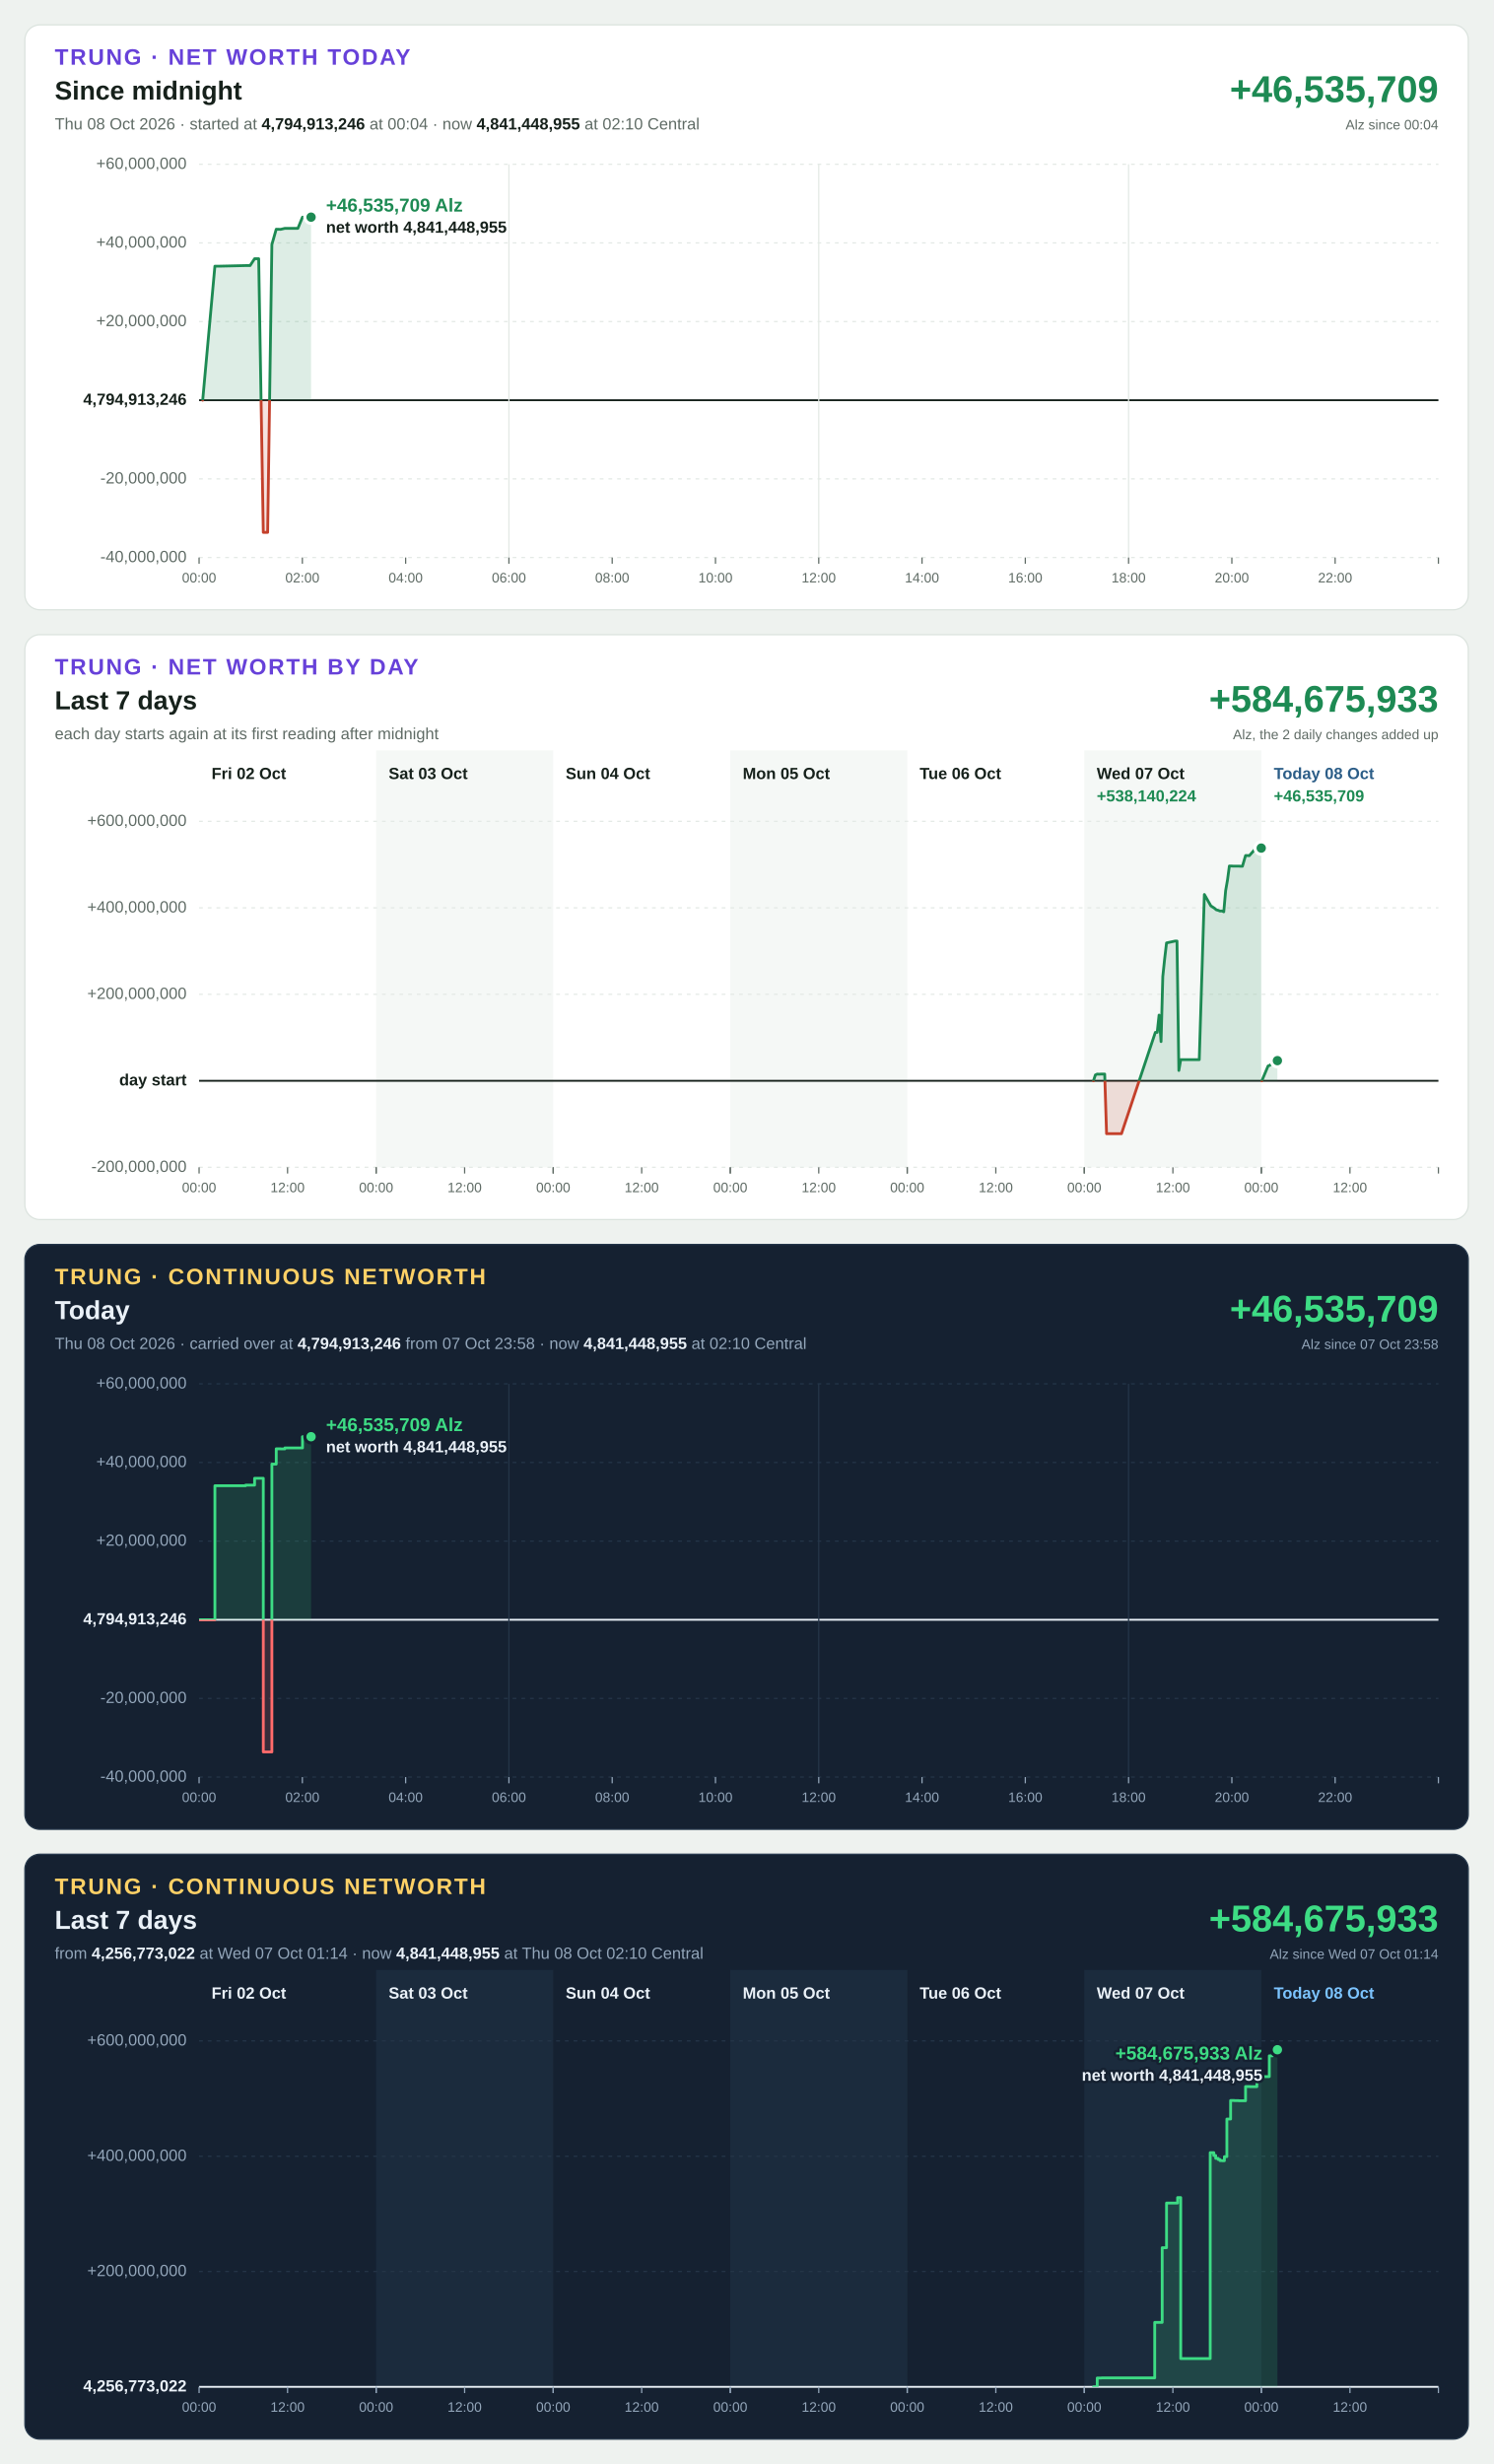
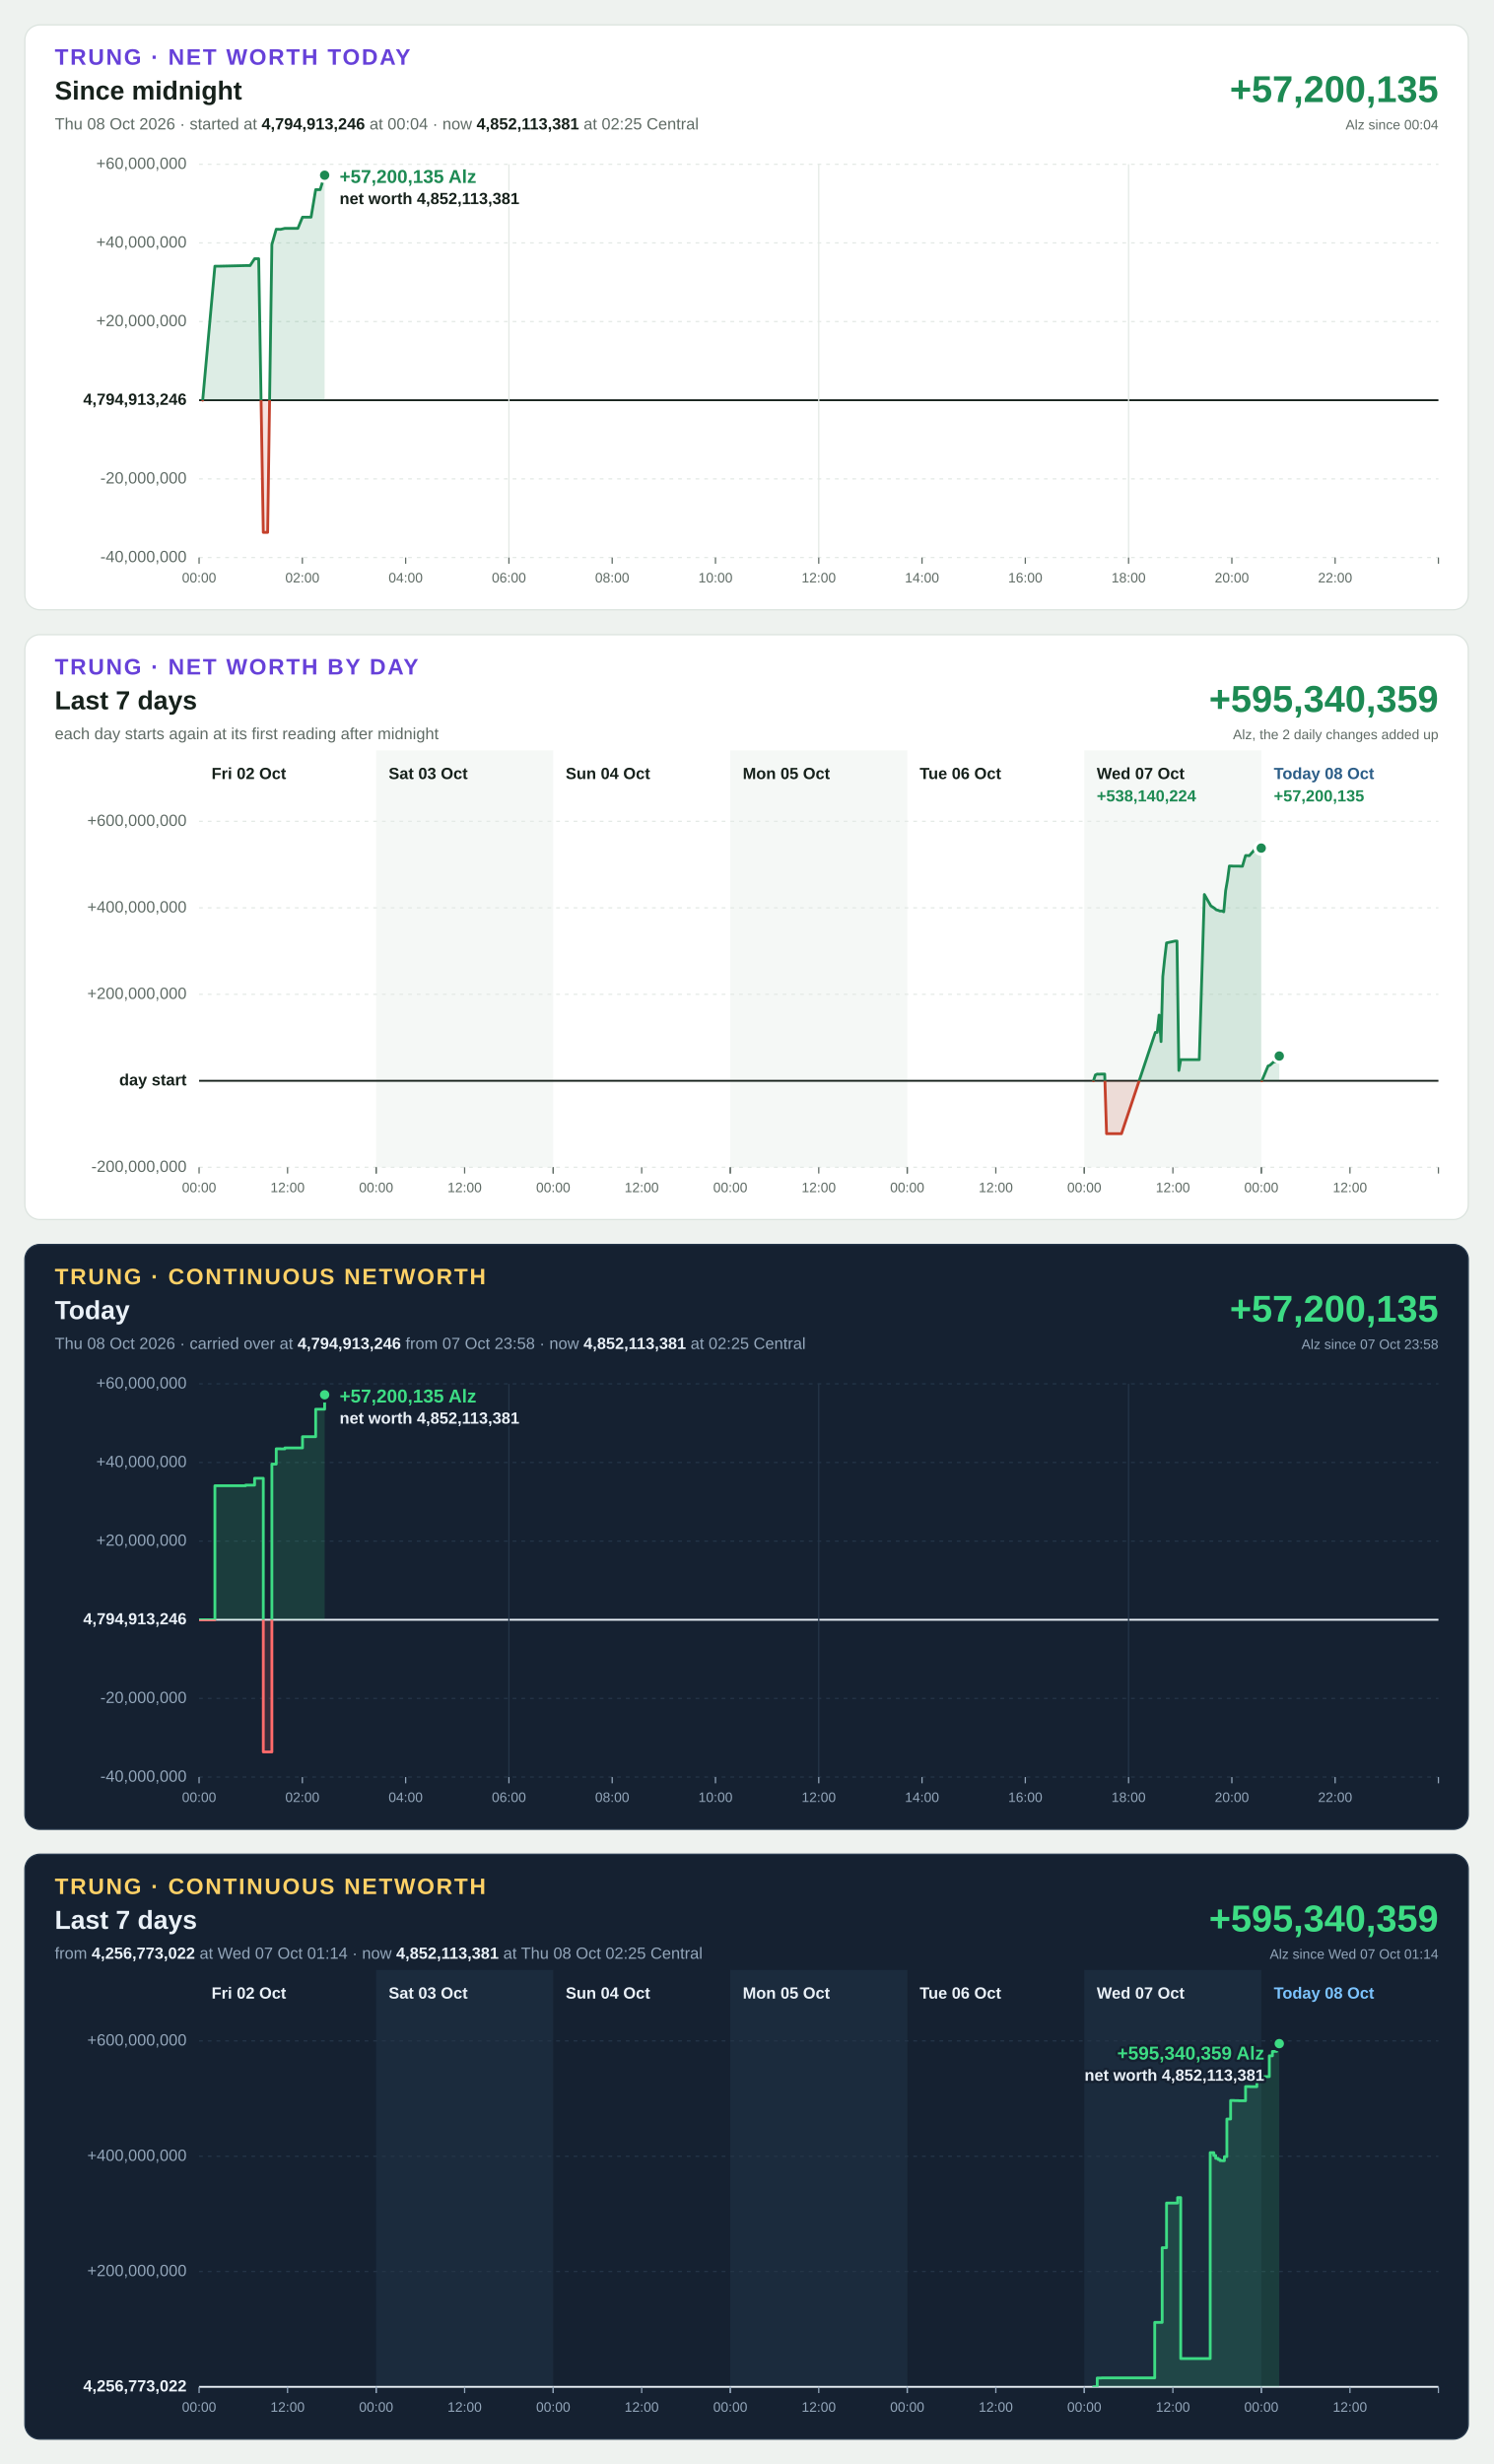
<svg xmlns="http://www.w3.org/2000/svg" width="1200" height="1980" viewBox="0 0 1200 1980" font-family="Segoe UI, Helvetica Neue, Arial, sans-serif" font-size="13" style="font-variant-numeric: tabular-nums">
  <rect width="1200" height="1980" fill="#eef2ef" />
  <g transform="translate(20,20)">
    <rect width="1160" height="470" rx="12" fill="#ffffff" stroke="#dbe3de" />
    <text x="24" y="32" font-size="18" font-weight="700" letter-spacing="1.4" fill="#6741d9">TRUNG · NET WORTH TODAY</text>
    <text x="24" y="60" font-size="21" font-weight="700" fill="#16211b">Since midnight</text>
-     <text x="24" y="84" fill="#5f6b65">Thu 08 Oct 2026 · started at <tspan font-weight="700" fill="#16211b">4,794,913,246</tspan> at 00:04 · now <tspan font-weight="700" fill="#16211b">4,841,448,955</tspan> at 02:10 Central</text>
-     <text x="1136" y="62" font-size="30" font-weight="700" text-anchor="end" fill="#1d8a53">+46,535,709</text>
+     <text x="24" y="84" fill="#5f6b65">Thu 08 Oct 2026 · started at <tspan font-weight="700" fill="#16211b">4,794,913,246</tspan> at 00:04 · now <tspan font-weight="700" fill="#16211b">4,852,113,381</tspan> at 02:25 Central</text>
+     <text x="1136" y="62" font-size="30" font-weight="700" text-anchor="end" fill="#1d8a53">+57,200,135</text>
    <text x="1136" y="84" font-size="11" text-anchor="end" fill="#5f6b65">Alz since 00:04</text>
    <line x1="140" x2="1136" y1="428.0" y2="428.0" stroke="#e3e9e5" stroke-width="1" stroke-dasharray="3 4" />
    <text x="130" y="428.0" text-anchor="end" dominant-baseline="middle" font-weight="400" fill="#5f6b65">-40,000,000</text>
    <line x1="140" x2="1136" y1="364.8" y2="364.8" stroke="#e3e9e5" stroke-width="1" stroke-dasharray="3 4" />
    <text x="130" y="364.8" text-anchor="end" dominant-baseline="middle" font-weight="400" fill="#5f6b65">-20,000,000</text>
    <line x1="140" x2="1136" y1="301.6" y2="301.6" stroke="#16211b" stroke-width="1.5" />
    <text x="130" y="301.6" text-anchor="end" dominant-baseline="middle" font-weight="700" fill="#16211b">4,794,913,246</text>
    <line x1="140" x2="1136" y1="238.4" y2="238.4" stroke="#e3e9e5" stroke-width="1" stroke-dasharray="3 4" />
    <text x="130" y="238.4" text-anchor="end" dominant-baseline="middle" font-weight="400" fill="#5f6b65">+20,000,000</text>
    <line x1="140" x2="1136" y1="175.2" y2="175.2" stroke="#e3e9e5" stroke-width="1" stroke-dasharray="3 4" />
    <text x="130" y="175.2" text-anchor="end" dominant-baseline="middle" font-weight="400" fill="#5f6b65">+40,000,000</text>
    <line x1="140" x2="1136" y1="112.0" y2="112.0" stroke="#e3e9e5" stroke-width="1" stroke-dasharray="3 4" />
    <text x="130" y="112.0" text-anchor="end" dominant-baseline="middle" font-weight="400" fill="#5f6b65">+60,000,000</text>
    <line x1="140.0" x2="140.0" y1="428" y2="433" stroke="#5f6b65" stroke-width="1" />
    <text x="140.0" y="448" font-size="11" text-anchor="middle" fill="#5f6b65">00:00</text>
    <line x1="223.0" x2="223.0" y1="428" y2="433" stroke="#5f6b65" stroke-width="1" />
    <text x="223.0" y="448" font-size="11" text-anchor="middle" fill="#5f6b65">02:00</text>
    <line x1="306.0" x2="306.0" y1="428" y2="433" stroke="#5f6b65" stroke-width="1" />
    <text x="306.0" y="448" font-size="11" text-anchor="middle" fill="#5f6b65">04:00</text>
    <line x1="389.0" x2="389.0" y1="112" y2="428" stroke="#e3e9e5" stroke-width="1" />
    <line x1="389.0" x2="389.0" y1="428" y2="433" stroke="#5f6b65" stroke-width="1" />
    <text x="389.0" y="448" font-size="11" text-anchor="middle" fill="#5f6b65">06:00</text>
    <line x1="472.0" x2="472.0" y1="428" y2="433" stroke="#5f6b65" stroke-width="1" />
    <text x="472.0" y="448" font-size="11" text-anchor="middle" fill="#5f6b65">08:00</text>
    <line x1="555.0" x2="555.0" y1="428" y2="433" stroke="#5f6b65" stroke-width="1" />
    <text x="555.0" y="448" font-size="11" text-anchor="middle" fill="#5f6b65">10:00</text>
    <line x1="638.0" x2="638.0" y1="112" y2="428" stroke="#e3e9e5" stroke-width="1" />
    <line x1="638.0" x2="638.0" y1="428" y2="433" stroke="#5f6b65" stroke-width="1" />
    <text x="638.0" y="448" font-size="11" text-anchor="middle" fill="#5f6b65">12:00</text>
    <line x1="721.0" x2="721.0" y1="428" y2="433" stroke="#5f6b65" stroke-width="1" />
    <text x="721.0" y="448" font-size="11" text-anchor="middle" fill="#5f6b65">14:00</text>
    <line x1="804.0" x2="804.0" y1="428" y2="433" stroke="#5f6b65" stroke-width="1" />
    <text x="804.0" y="448" font-size="11" text-anchor="middle" fill="#5f6b65">16:00</text>
    <line x1="887.0" x2="887.0" y1="112" y2="428" stroke="#e3e9e5" stroke-width="1" />
    <line x1="887.0" x2="887.0" y1="428" y2="433" stroke="#5f6b65" stroke-width="1" />
    <text x="887.0" y="448" font-size="11" text-anchor="middle" fill="#5f6b65">18:00</text>
    <line x1="970.0" x2="970.0" y1="428" y2="433" stroke="#5f6b65" stroke-width="1" />
    <text x="970.0" y="448" font-size="11" text-anchor="middle" fill="#5f6b65">20:00</text>
    <line x1="1053.0" x2="1053.0" y1="428" y2="433" stroke="#5f6b65" stroke-width="1" />
    <text x="1053.0" y="448" font-size="11" text-anchor="middle" fill="#5f6b65">22:00</text>
    <line x1="1136.0" x2="1136.0" y1="428" y2="433" stroke="#5f6b65" stroke-width="1" />
    <defs>
-       <path id="shape-today" d="M142.9 301.6L142.9 301.6L152.7 193.9L156.2 193.9L177.4 193.4L181.0 193.4L184.6 187.9L187.9 187.9L191.6 407.8L195.1 407.8L198.5 176.5L202.0 164.2L205.6 164.3L208.9 163.5L212.6 163.5L216.2 163.5L219.4 163.5L223.1 154.5L226.6 154.5L230.0 154.5L230.0 301.6Z" />
-       <path id="line-today" d="M142.9 301.6L152.7 193.9L156.2 193.9L177.4 193.4L181.0 193.4L184.6 187.9L187.9 187.9L191.6 407.8L195.1 407.8L198.5 176.5L202.0 164.2L205.6 164.3L208.9 163.5L212.6 163.5L216.2 163.5L219.4 163.5L223.1 154.5L226.6 154.5L230.0 154.5" />
+       <path id="shape-today" d="M142.9 301.6L142.9 301.6L152.7 193.9L156.2 193.9L177.4 193.4L181.0 193.4L184.6 187.9L187.9 187.9L191.6 407.8L195.1 407.8L198.5 176.5L202.0 164.2L205.6 164.3L208.9 163.5L212.6 163.5L216.2 163.5L219.4 163.5L223.1 154.5L226.6 154.5L230.0 154.5L233.7 132.4L237.3 132.4L240.9 120.8L240.9 301.6Z" />
+       <path id="line-today" d="M142.9 301.6L152.7 193.9L156.2 193.9L177.4 193.4L181.0 193.4L184.6 187.9L187.9 187.9L191.6 407.8L195.1 407.8L198.5 176.5L202.0 164.2L205.6 164.3L208.9 163.5L212.6 163.5L216.2 163.5L219.4 163.5L223.1 154.5L226.6 154.5L230.0 154.5L233.7 132.4L237.3 132.4L240.9 120.8" />
      <clipPath id="up-today">
        <rect x="140" y="112" width="996" height="189.6" />
      </clipPath>
      <clipPath id="down-today">
        <rect x="140" y="301.6" width="996" height="126.4" />
      </clipPath>
    </defs>
    <use href="#shape-today" fill="#1d8a53" fill-opacity="0.15" clip-path="url(#up-today)" />
    <use href="#line-today" fill="none" stroke="#1d8a53" stroke-width="2.25" stroke-linejoin="round" stroke-linecap="round" clip-path="url(#up-today)" />
    <use href="#shape-today" fill="#c4402b" fill-opacity="0.15" clip-path="url(#down-today)" />
    <use href="#line-today" fill="none" stroke="#c4402b" stroke-width="2.25" stroke-linejoin="round" stroke-linecap="round" clip-path="url(#down-today)" />
-     <circle cx="230.0" cy="154.5" r="5" fill="#1d8a53" stroke="#ffffff" stroke-width="2.5" />
-     <text x="242.0" y="150.0" text-anchor="start" font-size="15" font-weight="700" fill="#1d8a53" stroke="#ffffff" stroke-width="4" stroke-linejoin="round" paint-order="stroke">+46,535,709 Alz</text>
-     <text x="242.0" y="167.0" text-anchor="start" font-size="13" font-weight="600" fill="#16211b" stroke="#ffffff" stroke-width="4" stroke-linejoin="round" paint-order="stroke">net worth 4,841,448,955</text>
+     <circle cx="240.9" cy="120.8" r="5" fill="#1d8a53" stroke="#ffffff" stroke-width="2.5" />
+     <text x="252.9" y="127.0" text-anchor="start" font-size="15" font-weight="700" fill="#1d8a53" stroke="#ffffff" stroke-width="4" stroke-linejoin="round" paint-order="stroke">+57,200,135 Alz</text>
+     <text x="252.9" y="144.0" text-anchor="start" font-size="13" font-weight="600" fill="#16211b" stroke="#ffffff" stroke-width="4" stroke-linejoin="round" paint-order="stroke">net worth 4,852,113,381</text>
  </g>
  <g transform="translate(20,510)">
    <rect width="1160" height="470" rx="12" fill="#ffffff" stroke="#dbe3de" />
    <text x="24" y="32" font-size="18" font-weight="700" letter-spacing="1.4" fill="#6741d9">TRUNG · NET WORTH BY DAY</text>
    <text x="24" y="60" font-size="21" font-weight="700" fill="#16211b">Last 7 days</text>
    <text x="24" y="84" fill="#5f6b65">each day starts again at its first reading after midnight</text>
-     <text x="1136" y="62" font-size="30" font-weight="700" text-anchor="end" fill="#1d8a53">+584,675,933</text>
+     <text x="1136" y="62" font-size="30" font-weight="700" text-anchor="end" fill="#1d8a53">+595,340,359</text>
    <text x="1136" y="84" font-size="11" text-anchor="end" fill="#5f6b65">Alz, the 2 daily changes added up</text>
    <rect x="282.3" y="93" width="142.3" height="335" fill="#f5f8f6" />
    <rect x="566.9" y="93" width="142.3" height="335" fill="#f5f8f6" />
    <rect x="851.4" y="93" width="142.3" height="335" fill="#f5f8f6" />
    <line x1="140" x2="1136" y1="428.0" y2="428.0" stroke="#e3e9e5" stroke-width="1" stroke-dasharray="3 4" />
    <text x="130" y="428.0" text-anchor="end" dominant-baseline="middle" font-weight="400" fill="#5f6b65">-200,000,000</text>
    <line x1="140" x2="1136" y1="358.5" y2="358.5" stroke="#16211b" stroke-width="1.5" />
    <text x="130" y="358.5" text-anchor="end" dominant-baseline="middle" font-weight="700" fill="#16211b">day start</text>
    <line x1="140" x2="1136" y1="289.0" y2="289.0" stroke="#e3e9e5" stroke-width="1" stroke-dasharray="3 4" />
    <text x="130" y="289.0" text-anchor="end" dominant-baseline="middle" font-weight="400" fill="#5f6b65">+200,000,000</text>
    <line x1="140" x2="1136" y1="219.5" y2="219.5" stroke="#e3e9e5" stroke-width="1" stroke-dasharray="3 4" />
    <text x="130" y="219.5" text-anchor="end" dominant-baseline="middle" font-weight="400" fill="#5f6b65">+400,000,000</text>
    <line x1="140" x2="1136" y1="150.0" y2="150.0" stroke="#e3e9e5" stroke-width="1" stroke-dasharray="3 4" />
    <text x="130" y="150.0" text-anchor="end" dominant-baseline="middle" font-weight="400" fill="#5f6b65">+600,000,000</text>
    <text x="150.0" y="116" font-weight="700" fill="#16211b">Fri 02 Oct</text>
    <line x1="140.0" x2="140.0" y1="428" y2="433" stroke="#5f6b65" stroke-width="1" />
    <text x="140.0" y="448" font-size="11" text-anchor="middle" fill="#5f6b65">00:00</text>
    <line x1="211.1" x2="211.1" y1="428" y2="433" stroke="#5f6b65" stroke-width="1" />
    <text x="211.1" y="448" font-size="11" text-anchor="middle" fill="#5f6b65">12:00</text>
    <line x1="282.3" x2="282.3" y1="428" y2="433" stroke="#5f6b65" stroke-width="1" />
    <text x="292.3" y="116" font-weight="700" fill="#16211b">Sat 03 Oct</text>
    <line x1="282.3" x2="282.3" y1="428" y2="433" stroke="#5f6b65" stroke-width="1" />
    <text x="282.3" y="448" font-size="11" text-anchor="middle" fill="#5f6b65">00:00</text>
    <line x1="353.4" x2="353.4" y1="428" y2="433" stroke="#5f6b65" stroke-width="1" />
    <text x="353.4" y="448" font-size="11" text-anchor="middle" fill="#5f6b65">12:00</text>
    <line x1="424.6" x2="424.6" y1="428" y2="433" stroke="#5f6b65" stroke-width="1" />
    <text x="434.6" y="116" font-weight="700" fill="#16211b">Sun 04 Oct</text>
    <line x1="424.6" x2="424.6" y1="428" y2="433" stroke="#5f6b65" stroke-width="1" />
    <text x="424.6" y="448" font-size="11" text-anchor="middle" fill="#5f6b65">00:00</text>
    <line x1="495.7" x2="495.7" y1="428" y2="433" stroke="#5f6b65" stroke-width="1" />
    <text x="495.7" y="448" font-size="11" text-anchor="middle" fill="#5f6b65">12:00</text>
    <line x1="566.9" x2="566.9" y1="428" y2="433" stroke="#5f6b65" stroke-width="1" />
    <text x="576.9" y="116" font-weight="700" fill="#16211b">Mon 05 Oct</text>
    <line x1="566.9" x2="566.9" y1="428" y2="433" stroke="#5f6b65" stroke-width="1" />
    <text x="566.9" y="448" font-size="11" text-anchor="middle" fill="#5f6b65">00:00</text>
    <line x1="638.0" x2="638.0" y1="428" y2="433" stroke="#5f6b65" stroke-width="1" />
    <text x="638.0" y="448" font-size="11" text-anchor="middle" fill="#5f6b65">12:00</text>
    <line x1="709.1" x2="709.1" y1="428" y2="433" stroke="#5f6b65" stroke-width="1" />
    <text x="719.1" y="116" font-weight="700" fill="#16211b">Tue 06 Oct</text>
    <line x1="709.1" x2="709.1" y1="428" y2="433" stroke="#5f6b65" stroke-width="1" />
    <text x="709.1" y="448" font-size="11" text-anchor="middle" fill="#5f6b65">00:00</text>
    <line x1="780.3" x2="780.3" y1="428" y2="433" stroke="#5f6b65" stroke-width="1" />
    <text x="780.3" y="448" font-size="11" text-anchor="middle" fill="#5f6b65">12:00</text>
    <line x1="851.4" x2="851.4" y1="428" y2="433" stroke="#5f6b65" stroke-width="1" />
    <text x="861.4" y="116" font-weight="700" fill="#16211b">Wed 07 Oct</text>
    <line x1="851.4" x2="851.4" y1="428" y2="433" stroke="#5f6b65" stroke-width="1" />
    <text x="851.4" y="448" font-size="11" text-anchor="middle" fill="#5f6b65">00:00</text>
    <line x1="922.6" x2="922.6" y1="428" y2="433" stroke="#5f6b65" stroke-width="1" />
    <text x="922.6" y="448" font-size="11" text-anchor="middle" fill="#5f6b65">12:00</text>
    <line x1="993.7" x2="993.7" y1="428" y2="433" stroke="#5f6b65" stroke-width="1" />
    <text x="861.4" y="134" font-weight="700" fill="#1d8a53">+538,140,224</text>
    <defs>
      <path id="shape-day5" d="M858.8 358.5L858.8 358.5L860.3 353.8L861.8 353.1L863.3 353.2L864.8 353.1L866.3 353.1L867.8 353.1L869.3 401.0L870.8 401.0L872.3 401.0L873.8 401.0L875.3 401.0L876.8 401.0L878.3 401.0L879.8 401.0L881.3 401.0L908.5 319.6L910.0 319.6L911.5 305.7L913.1 327.0L914.5 274.7L916.0 260.4L917.5 247.7L924.4 246.2L925.9 246.2L927.4 350.2L928.9 341.5L930.4 341.5L931.9 341.5L933.4 341.5L934.9 341.5L936.4 341.5L937.9 341.5L939.3 341.5L940.8 341.5L942.3 341.5L943.8 341.5L947.9 208.8L953.1 217.9L956.0 219.8L957.5 221.1L959.0 221.5L960.5 222.1L962.0 222.0L963.5 222.7L965.0 205.7L966.5 197.1L968.0 185.9L969.5 185.9L971.0 186.0L972.5 186.0L974.0 186.0L975.5 186.0L977.1 186.1L978.5 186.1L981.0 177.5L982.5 177.5L984.0 177.6L989.1 171.9L990.6 172.0L992.1 172.3L993.6 171.5L993.6 358.5Z" />
      <path id="line-day5" d="M858.8 358.5L860.3 353.8L861.8 353.1L863.3 353.2L864.8 353.1L866.3 353.1L867.8 353.1L869.3 401.0L870.8 401.0L872.3 401.0L873.8 401.0L875.3 401.0L876.8 401.0L878.3 401.0L879.8 401.0L881.3 401.0L908.5 319.6L910.0 319.6L911.5 305.7L913.1 327.0L914.5 274.7L916.0 260.4L917.5 247.7L924.4 246.2L925.9 246.2L927.4 350.2L928.9 341.5L930.4 341.5L931.9 341.5L933.4 341.5L934.9 341.5L936.4 341.5L937.9 341.5L939.3 341.5L940.8 341.5L942.3 341.5L943.8 341.5L947.9 208.8L953.1 217.9L956.0 219.8L957.5 221.1L959.0 221.5L960.5 222.1L962.0 222.0L963.5 222.7L965.0 205.7L966.5 197.1L968.0 185.9L969.5 185.9L971.0 186.0L972.5 186.0L974.0 186.0L975.5 186.0L977.1 186.1L978.5 186.1L981.0 177.5L982.5 177.5L984.0 177.6L989.1 171.9L990.6 172.0L992.1 172.3L993.6 171.5" />
      <clipPath id="up-day5">
        <rect x="140" y="150" width="996" height="208.5" />
      </clipPath>
      <clipPath id="down-day5">
        <rect x="140" y="358.5" width="996" height="69.5" />
      </clipPath>
    </defs>
    <use href="#shape-day5" fill="#1d8a53" fill-opacity="0.15" clip-path="url(#up-day5)" />
    <use href="#line-day5" fill="none" stroke="#1d8a53" stroke-width="2.25" stroke-linejoin="round" stroke-linecap="round" clip-path="url(#up-day5)" />
    <use href="#shape-day5" fill="#c4402b" fill-opacity="0.15" clip-path="url(#down-day5)" />
    <use href="#line-day5" fill="none" stroke="#c4402b" stroke-width="2.25" stroke-linejoin="round" stroke-linecap="round" clip-path="url(#down-day5)" />
    <circle cx="993.6" cy="171.5" r="5" fill="#1d8a53" stroke="#ffffff" stroke-width="2.5" />
    <text x="1003.7" y="116" font-weight="700" fill="#2b5d87">Today 08 Oct</text>
    <line x1="993.7" x2="993.7" y1="428" y2="433" stroke="#5f6b65" stroke-width="1" />
    <text x="993.7" y="448" font-size="11" text-anchor="middle" fill="#5f6b65">00:00</text>
    <line x1="1064.9" x2="1064.9" y1="428" y2="433" stroke="#5f6b65" stroke-width="1" />
    <text x="1064.9" y="448" font-size="11" text-anchor="middle" fill="#5f6b65">12:00</text>
    <line x1="1136.0" x2="1136.0" y1="428" y2="433" stroke="#5f6b65" stroke-width="1" />
-     <text x="1003.7" y="134" font-weight="700" fill="#1d8a53">+46,535,709</text>
-     <defs>
-       <path id="shape-day6" d="M994.1 358.5L994.1 358.5L999.1 346.6L1000.6 346.0L1002.1 344.7L1003.6 343.3L1005.1 343.3L1006.6 342.3L1006.6 358.5Z" />
-       <path id="line-day6" d="M994.1 358.5L999.1 346.6L1000.6 346.0L1002.1 344.7L1003.6 343.3L1005.1 343.3L1006.6 342.3" />
+     <text x="1003.7" y="134" font-weight="700" fill="#1d8a53">+57,200,135</text>
+     <defs>
+       <path id="shape-day6" d="M994.1 358.5L994.1 358.5L999.1 346.6L1000.6 346.0L1002.1 344.7L1003.6 343.3L1005.1 343.3L1006.6 342.3L1008.1 338.6L1008.1 358.5Z" />
+       <path id="line-day6" d="M994.1 358.5L999.1 346.6L1000.6 346.0L1002.1 344.7L1003.6 343.3L1005.1 343.3L1006.6 342.3L1008.1 338.6" />
      <clipPath id="up-day6">
        <rect x="140" y="150" width="996" height="208.5" />
      </clipPath>
      <clipPath id="down-day6">
        <rect x="140" y="358.5" width="996" height="69.5" />
      </clipPath>
    </defs>
    <use href="#shape-day6" fill="#1d8a53" fill-opacity="0.15" clip-path="url(#up-day6)" />
    <use href="#line-day6" fill="none" stroke="#1d8a53" stroke-width="2.25" stroke-linejoin="round" stroke-linecap="round" clip-path="url(#up-day6)" />
    <use href="#shape-day6" fill="#c4402b" fill-opacity="0.15" clip-path="url(#down-day6)" />
    <use href="#line-day6" fill="none" stroke="#c4402b" stroke-width="2.25" stroke-linejoin="round" stroke-linecap="round" clip-path="url(#down-day6)" />
-     <circle cx="1006.6" cy="342.3" r="5" fill="#1d8a53" stroke="#ffffff" stroke-width="2.5" />
+     <circle cx="1008.1" cy="338.6" r="5" fill="#1d8a53" stroke="#ffffff" stroke-width="2.5" />
  </g>
  <g transform="translate(20,1000)">
    <rect width="1160" height="470" rx="12" fill="#152131" stroke="#24364a" />
    <text x="24" y="32" font-size="18" font-weight="700" letter-spacing="1.4" fill="#ffd166">TRUNG · CONTINUOUS NETWORTH</text>
    <text x="24" y="60" font-size="21" font-weight="700" fill="#eaf1f8">Today</text>
-     <text x="24" y="84" fill="#93a6ba">Thu 08 Oct 2026 · carried over at <tspan font-weight="700" fill="#eaf1f8">4,794,913,246</tspan> from 07 Oct 23:58 · now <tspan font-weight="700" fill="#eaf1f8">4,841,448,955</tspan> at 02:10 Central</text>
-     <text x="1136" y="62" font-size="30" font-weight="700" text-anchor="end" fill="#3ddc84">+46,535,709</text>
+     <text x="24" y="84" fill="#93a6ba">Thu 08 Oct 2026 · carried over at <tspan font-weight="700" fill="#eaf1f8">4,794,913,246</tspan> from 07 Oct 23:58 · now <tspan font-weight="700" fill="#eaf1f8">4,852,113,381</tspan> at 02:25 Central</text>
+     <text x="1136" y="62" font-size="30" font-weight="700" text-anchor="end" fill="#3ddc84">+57,200,135</text>
    <text x="1136" y="84" font-size="11" text-anchor="end" fill="#93a6ba">Alz since 07 Oct 23:58</text>
    <line x1="140" x2="1136" y1="428.0" y2="428.0" stroke="#243548" stroke-width="1" stroke-dasharray="3 4" />
    <text x="130" y="428.0" text-anchor="end" dominant-baseline="middle" font-weight="400" fill="#93a6ba">-40,000,000</text>
    <line x1="140" x2="1136" y1="364.8" y2="364.8" stroke="#243548" stroke-width="1" stroke-dasharray="3 4" />
    <text x="130" y="364.8" text-anchor="end" dominant-baseline="middle" font-weight="400" fill="#93a6ba">-20,000,000</text>
    <line x1="140" x2="1136" y1="301.6" y2="301.6" stroke="#eaf1f8" stroke-width="1.5" />
    <text x="130" y="301.6" text-anchor="end" dominant-baseline="middle" font-weight="700" fill="#eaf1f8">4,794,913,246</text>
    <line x1="140" x2="1136" y1="238.4" y2="238.4" stroke="#243548" stroke-width="1" stroke-dasharray="3 4" />
    <text x="130" y="238.4" text-anchor="end" dominant-baseline="middle" font-weight="400" fill="#93a6ba">+20,000,000</text>
    <line x1="140" x2="1136" y1="175.2" y2="175.2" stroke="#243548" stroke-width="1" stroke-dasharray="3 4" />
    <text x="130" y="175.2" text-anchor="end" dominant-baseline="middle" font-weight="400" fill="#93a6ba">+40,000,000</text>
    <line x1="140" x2="1136" y1="112.0" y2="112.0" stroke="#243548" stroke-width="1" stroke-dasharray="3 4" />
    <text x="130" y="112.0" text-anchor="end" dominant-baseline="middle" font-weight="400" fill="#93a6ba">+60,000,000</text>
    <line x1="140.0" x2="140.0" y1="428" y2="433" stroke="#93a6ba" stroke-width="1" />
    <text x="140.0" y="448" font-size="11" text-anchor="middle" fill="#93a6ba">00:00</text>
    <line x1="223.0" x2="223.0" y1="428" y2="433" stroke="#93a6ba" stroke-width="1" />
    <text x="223.0" y="448" font-size="11" text-anchor="middle" fill="#93a6ba">02:00</text>
    <line x1="306.0" x2="306.0" y1="428" y2="433" stroke="#93a6ba" stroke-width="1" />
    <text x="306.0" y="448" font-size="11" text-anchor="middle" fill="#93a6ba">04:00</text>
    <line x1="389.0" x2="389.0" y1="112" y2="428" stroke="#243548" stroke-width="1" />
    <line x1="389.0" x2="389.0" y1="428" y2="433" stroke="#93a6ba" stroke-width="1" />
    <text x="389.0" y="448" font-size="11" text-anchor="middle" fill="#93a6ba">06:00</text>
    <line x1="472.0" x2="472.0" y1="428" y2="433" stroke="#93a6ba" stroke-width="1" />
    <text x="472.0" y="448" font-size="11" text-anchor="middle" fill="#93a6ba">08:00</text>
    <line x1="555.0" x2="555.0" y1="428" y2="433" stroke="#93a6ba" stroke-width="1" />
    <text x="555.0" y="448" font-size="11" text-anchor="middle" fill="#93a6ba">10:00</text>
    <line x1="638.0" x2="638.0" y1="112" y2="428" stroke="#243548" stroke-width="1" />
    <line x1="638.0" x2="638.0" y1="428" y2="433" stroke="#93a6ba" stroke-width="1" />
    <text x="638.0" y="448" font-size="11" text-anchor="middle" fill="#93a6ba">12:00</text>
    <line x1="721.0" x2="721.0" y1="428" y2="433" stroke="#93a6ba" stroke-width="1" />
    <text x="721.0" y="448" font-size="11" text-anchor="middle" fill="#93a6ba">14:00</text>
    <line x1="804.0" x2="804.0" y1="428" y2="433" stroke="#93a6ba" stroke-width="1" />
    <text x="804.0" y="448" font-size="11" text-anchor="middle" fill="#93a6ba">16:00</text>
    <line x1="887.0" x2="887.0" y1="112" y2="428" stroke="#243548" stroke-width="1" />
    <line x1="887.0" x2="887.0" y1="428" y2="433" stroke="#93a6ba" stroke-width="1" />
    <text x="887.0" y="448" font-size="11" text-anchor="middle" fill="#93a6ba">18:00</text>
    <line x1="970.0" x2="970.0" y1="428" y2="433" stroke="#93a6ba" stroke-width="1" />
    <text x="970.0" y="448" font-size="11" text-anchor="middle" fill="#93a6ba">20:00</text>
    <line x1="1053.0" x2="1053.0" y1="428" y2="433" stroke="#93a6ba" stroke-width="1" />
    <text x="1053.0" y="448" font-size="11" text-anchor="middle" fill="#93a6ba">22:00</text>
    <line x1="1136.0" x2="1136.0" y1="428" y2="433" stroke="#93a6ba" stroke-width="1" />
    <defs>
-       <path id="shape-flow-today" d="M140.0 301.6L140.0 301.6L152.7 301.6L152.7 193.9L177.4 193.9L177.4 193.4L184.6 193.4L184.6 187.9L191.6 187.9L191.6 407.8L198.5 407.8L198.5 176.5L202.0 176.5L202.0 164.2L205.6 164.2L205.6 164.3L208.9 164.3L208.9 163.5L212.6 163.5L212.6 163.5L216.2 163.5L216.2 163.5L223.1 163.5L223.1 154.5L226.6 154.5L226.6 154.5L230.0 154.5L230.0 154.5L230.0 301.6Z" />
-       <path id="line-flow-today" d="M140.0 301.6L152.7 301.6L152.7 193.9L177.4 193.9L177.4 193.4L184.6 193.4L184.6 187.9L191.6 187.9L191.6 407.8L198.5 407.8L198.5 176.5L202.0 176.5L202.0 164.2L205.6 164.2L205.6 164.3L208.9 164.3L208.9 163.5L212.6 163.5L212.6 163.5L216.2 163.5L216.2 163.5L223.1 163.5L223.1 154.5L226.6 154.5L226.6 154.5L230.0 154.5L230.0 154.5" />
+       <path id="shape-flow-today" d="M140.0 301.6L140.0 301.6L152.7 301.6L152.7 193.9L177.4 193.9L177.4 193.4L184.6 193.4L184.6 187.9L191.6 187.9L191.6 407.8L198.5 407.8L198.5 176.5L202.0 176.5L202.0 164.2L205.6 164.2L205.6 164.3L208.9 164.3L208.9 163.5L212.6 163.5L212.6 163.5L216.2 163.5L216.2 163.5L223.1 163.5L223.1 154.5L226.6 154.5L226.6 154.5L233.7 154.5L233.7 132.4L240.9 132.4L240.9 120.8L240.9 301.6Z" />
+       <path id="line-flow-today" d="M140.0 301.6L152.7 301.6L152.7 193.9L177.4 193.9L177.4 193.4L184.6 193.4L184.6 187.9L191.6 187.9L191.6 407.8L198.5 407.8L198.5 176.5L202.0 176.5L202.0 164.2L205.6 164.2L205.6 164.3L208.9 164.3L208.9 163.5L212.6 163.5L212.6 163.5L216.2 163.5L216.2 163.5L223.1 163.5L223.1 154.5L226.6 154.5L226.6 154.5L233.7 154.5L233.7 132.4L240.9 132.4L240.9 120.8" />
      <clipPath id="up-flow-today">
        <rect x="140" y="112" width="996" height="189.6" />
      </clipPath>
      <clipPath id="down-flow-today">
        <rect x="140" y="301.6" width="996" height="126.4" />
      </clipPath>
    </defs>
    <use href="#shape-flow-today" fill="#3ddc84" fill-opacity="0.15" clip-path="url(#up-flow-today)" />
    <use href="#line-flow-today" fill="none" stroke="#3ddc84" stroke-width="2.25" stroke-linejoin="round" stroke-linecap="round" clip-path="url(#up-flow-today)" />
    <use href="#shape-flow-today" fill="#ff6b6b" fill-opacity="0.15" clip-path="url(#down-flow-today)" />
    <use href="#line-flow-today" fill="none" stroke="#ff6b6b" stroke-width="2.25" stroke-linejoin="round" stroke-linecap="round" clip-path="url(#down-flow-today)" />
-     <circle cx="230.0" cy="154.5" r="5" fill="#3ddc84" stroke="#152131" stroke-width="2.5" />
-     <text x="242.0" y="150.0" text-anchor="start" font-size="15" font-weight="700" fill="#3ddc84" stroke="#152131" stroke-width="4" stroke-linejoin="round" paint-order="stroke">+46,535,709 Alz</text>
-     <text x="242.0" y="167.0" text-anchor="start" font-size="13" font-weight="600" fill="#eaf1f8" stroke="#152131" stroke-width="4" stroke-linejoin="round" paint-order="stroke">net worth 4,841,448,955</text>
+     <circle cx="240.9" cy="120.8" r="5" fill="#3ddc84" stroke="#152131" stroke-width="2.5" />
+     <text x="252.9" y="127.0" text-anchor="start" font-size="15" font-weight="700" fill="#3ddc84" stroke="#152131" stroke-width="4" stroke-linejoin="round" paint-order="stroke">+57,200,135 Alz</text>
+     <text x="252.9" y="144.0" text-anchor="start" font-size="13" font-weight="600" fill="#eaf1f8" stroke="#152131" stroke-width="4" stroke-linejoin="round" paint-order="stroke">net worth 4,852,113,381</text>
  </g>
  <g transform="translate(20,1490)">
    <rect width="1160" height="470" rx="12" fill="#152131" stroke="#24364a" />
    <text x="24" y="32" font-size="18" font-weight="700" letter-spacing="1.4" fill="#ffd166">TRUNG · CONTINUOUS NETWORTH</text>
    <text x="24" y="60" font-size="21" font-weight="700" fill="#eaf1f8">Last 7 days</text>
-     <text x="24" y="84" fill="#93a6ba">from <tspan font-weight="700" fill="#eaf1f8">4,256,773,022</tspan> at Wed 07 Oct 01:14 · now <tspan font-weight="700" fill="#eaf1f8">4,841,448,955</tspan> at Thu 08 Oct 02:10 Central</text>
-     <text x="1136" y="62" font-size="30" font-weight="700" text-anchor="end" fill="#3ddc84">+584,675,933</text>
+     <text x="24" y="84" fill="#93a6ba">from <tspan font-weight="700" fill="#eaf1f8">4,256,773,022</tspan> at Wed 07 Oct 01:14 · now <tspan font-weight="700" fill="#eaf1f8">4,852,113,381</tspan> at Thu 08 Oct 02:25 Central</text>
+     <text x="1136" y="62" font-size="30" font-weight="700" text-anchor="end" fill="#3ddc84">+595,340,359</text>
    <text x="1136" y="84" font-size="11" text-anchor="end" fill="#93a6ba">Alz since Wed 07 Oct 01:14</text>
    <rect x="282.3" y="93" width="142.3" height="335" fill="#1b2b3d" />
    <rect x="566.9" y="93" width="142.3" height="335" fill="#1b2b3d" />
    <rect x="851.4" y="93" width="142.3" height="335" fill="#1b2b3d" />
    <line x1="140" x2="1136" y1="428.0" y2="428.0" stroke="#eaf1f8" stroke-width="1.5" />
    <text x="130" y="428.0" text-anchor="end" dominant-baseline="middle" font-weight="700" fill="#eaf1f8">4,256,773,022</text>
    <line x1="140" x2="1136" y1="335.3" y2="335.3" stroke="#243548" stroke-width="1" stroke-dasharray="3 4" />
    <text x="130" y="335.3" text-anchor="end" dominant-baseline="middle" font-weight="400" fill="#93a6ba">+200,000,000</text>
    <line x1="140" x2="1136" y1="242.7" y2="242.7" stroke="#243548" stroke-width="1" stroke-dasharray="3 4" />
    <text x="130" y="242.7" text-anchor="end" dominant-baseline="middle" font-weight="400" fill="#93a6ba">+400,000,000</text>
    <line x1="140" x2="1136" y1="150.0" y2="150.0" stroke="#243548" stroke-width="1" stroke-dasharray="3 4" />
    <text x="130" y="150.0" text-anchor="end" dominant-baseline="middle" font-weight="400" fill="#93a6ba">+600,000,000</text>
    <text x="150.0" y="116" font-weight="700" fill="#eaf1f8">Fri 02 Oct</text>
    <line x1="140.0" x2="140.0" y1="428" y2="433" stroke="#93a6ba" stroke-width="1" />
    <text x="140.0" y="448" font-size="11" text-anchor="middle" fill="#93a6ba">00:00</text>
    <line x1="211.1" x2="211.1" y1="428" y2="433" stroke="#93a6ba" stroke-width="1" />
    <text x="211.1" y="448" font-size="11" text-anchor="middle" fill="#93a6ba">12:00</text>
    <line x1="282.3" x2="282.3" y1="428" y2="433" stroke="#93a6ba" stroke-width="1" />
    <text x="292.3" y="116" font-weight="700" fill="#eaf1f8">Sat 03 Oct</text>
    <line x1="282.3" x2="282.3" y1="428" y2="433" stroke="#93a6ba" stroke-width="1" />
    <text x="282.3" y="448" font-size="11" text-anchor="middle" fill="#93a6ba">00:00</text>
    <line x1="353.4" x2="353.4" y1="428" y2="433" stroke="#93a6ba" stroke-width="1" />
    <text x="353.4" y="448" font-size="11" text-anchor="middle" fill="#93a6ba">12:00</text>
    <line x1="424.6" x2="424.6" y1="428" y2="433" stroke="#93a6ba" stroke-width="1" />
    <text x="434.6" y="116" font-weight="700" fill="#eaf1f8">Sun 04 Oct</text>
    <line x1="424.6" x2="424.6" y1="428" y2="433" stroke="#93a6ba" stroke-width="1" />
    <text x="424.6" y="448" font-size="11" text-anchor="middle" fill="#93a6ba">00:00</text>
    <line x1="495.7" x2="495.7" y1="428" y2="433" stroke="#93a6ba" stroke-width="1" />
    <text x="495.7" y="448" font-size="11" text-anchor="middle" fill="#93a6ba">12:00</text>
    <line x1="566.9" x2="566.9" y1="428" y2="433" stroke="#93a6ba" stroke-width="1" />
    <text x="576.9" y="116" font-weight="700" fill="#eaf1f8">Mon 05 Oct</text>
    <line x1="566.9" x2="566.9" y1="428" y2="433" stroke="#93a6ba" stroke-width="1" />
    <text x="566.9" y="448" font-size="11" text-anchor="middle" fill="#93a6ba">00:00</text>
    <line x1="638.0" x2="638.0" y1="428" y2="433" stroke="#93a6ba" stroke-width="1" />
    <text x="638.0" y="448" font-size="11" text-anchor="middle" fill="#93a6ba">12:00</text>
    <line x1="709.1" x2="709.1" y1="428" y2="433" stroke="#93a6ba" stroke-width="1" />
    <text x="719.1" y="116" font-weight="700" fill="#eaf1f8">Tue 06 Oct</text>
    <line x1="709.1" x2="709.1" y1="428" y2="433" stroke="#93a6ba" stroke-width="1" />
    <text x="709.1" y="448" font-size="11" text-anchor="middle" fill="#93a6ba">00:00</text>
    <line x1="780.3" x2="780.3" y1="428" y2="433" stroke="#93a6ba" stroke-width="1" />
    <text x="780.3" y="448" font-size="11" text-anchor="middle" fill="#93a6ba">12:00</text>
    <line x1="851.4" x2="851.4" y1="428" y2="433" stroke="#93a6ba" stroke-width="1" />
    <text x="861.4" y="116" font-weight="700" fill="#eaf1f8">Wed 07 Oct</text>
    <line x1="851.4" x2="851.4" y1="428" y2="433" stroke="#93a6ba" stroke-width="1" />
    <text x="851.4" y="448" font-size="11" text-anchor="middle" fill="#93a6ba">00:00</text>
    <line x1="922.6" x2="922.6" y1="428" y2="433" stroke="#93a6ba" stroke-width="1" />
    <text x="922.6" y="448" font-size="11" text-anchor="middle" fill="#93a6ba">12:00</text>
    <line x1="993.7" x2="993.7" y1="428" y2="433" stroke="#93a6ba" stroke-width="1" />
    <text x="1003.7" y="116" font-weight="700" fill="#7cc4ff">Today 08 Oct</text>
    <line x1="993.7" x2="993.7" y1="428" y2="433" stroke="#93a6ba" stroke-width="1" />
    <text x="993.7" y="448" font-size="11" text-anchor="middle" fill="#93a6ba">00:00</text>
    <line x1="1064.9" x2="1064.9" y1="428" y2="433" stroke="#93a6ba" stroke-width="1" />
    <text x="1064.9" y="448" font-size="11" text-anchor="middle" fill="#93a6ba">12:00</text>
    <line x1="1136.0" x2="1136.0" y1="428" y2="433" stroke="#93a6ba" stroke-width="1" />
    <defs>
-       <path id="shape-flow-week" d="M858.8 428.0L858.8 428.0L861.8 428.0L861.8 420.9L863.3 420.9L863.3 420.9L865.3 420.9L865.3 420.8L867.3 420.8L867.3 420.8L908.0 420.8L908.0 376.2L914.0 376.2L914.0 316.2L917.5 316.2L917.5 280.3L926.4 280.3L926.4 275.9L928.9 275.9L928.9 405.3L952.6 405.3L952.6 239.8L955.5 239.8L955.5 242.1L957.0 242.1L957.0 244.4L959.0 244.4L959.0 245.3L960.5 245.3L960.5 246.2L962.4 246.2L962.4 246.3L964.0 246.3L964.0 243.0L966.0 243.0L966.0 212.8L969.0 212.8L969.0 197.9L970.5 197.9L970.5 197.9L972.0 197.9L972.0 198.0L973.5 198.0L973.5 198.0L975.5 198.0L975.5 198.1L977.1 198.1L977.1 198.1L978.5 198.1L978.5 198.1L981.0 198.1L981.0 186.7L983.0 186.7L983.0 186.7L984.5 186.7L984.5 186.8L990.1 186.8L990.1 179.3L991.6 179.3L991.6 179.4L993.6 179.4L993.6 178.7L1000.1 178.7L1000.1 162.0L1002.6 162.0L1002.6 158.5L1004.1 158.5L1004.1 158.4L1006.1 158.4L1006.1 157.1L1006.6 157.1L1006.6 157.1L1006.6 428.0Z" />
-       <path id="line-flow-week" d="M858.8 428.0L861.8 428.0L861.8 420.9L863.3 420.9L863.3 420.9L865.3 420.9L865.3 420.8L867.3 420.8L867.3 420.8L908.0 420.8L908.0 376.2L914.0 376.2L914.0 316.2L917.5 316.2L917.5 280.3L926.4 280.3L926.4 275.9L928.9 275.9L928.9 405.3L952.6 405.3L952.6 239.8L955.5 239.8L955.5 242.1L957.0 242.1L957.0 244.4L959.0 244.4L959.0 245.3L960.5 245.3L960.5 246.2L962.4 246.2L962.4 246.3L964.0 246.3L964.0 243.0L966.0 243.0L966.0 212.8L969.0 212.8L969.0 197.9L970.5 197.9L970.5 197.9L972.0 197.9L972.0 198.0L973.5 198.0L973.5 198.0L975.5 198.0L975.5 198.1L977.1 198.1L977.1 198.1L978.5 198.1L978.5 198.1L981.0 198.1L981.0 186.7L983.0 186.7L983.0 186.7L984.5 186.7L984.5 186.8L990.1 186.8L990.1 179.3L991.6 179.3L991.6 179.4L993.6 179.4L993.6 178.7L1000.1 178.7L1000.1 162.0L1002.6 162.0L1002.6 158.5L1004.1 158.5L1004.1 158.4L1006.1 158.4L1006.1 157.1L1006.6 157.1L1006.6 157.1" />
+       <path id="shape-flow-week" d="M858.8 428.0L858.8 428.0L861.8 428.0L861.8 420.9L863.3 420.9L863.3 420.9L865.3 420.9L865.3 420.8L867.3 420.8L867.3 420.8L908.0 420.8L908.0 376.2L914.0 376.2L914.0 316.2L917.5 316.2L917.5 280.3L926.4 280.3L926.4 275.9L928.9 275.9L928.9 405.3L952.6 405.3L952.6 239.8L955.5 239.8L955.5 242.1L957.0 242.1L957.0 244.4L959.0 244.4L959.0 245.3L960.5 245.3L960.5 246.2L962.4 246.2L962.4 246.3L964.0 246.3L964.0 243.0L966.0 243.0L966.0 212.8L969.0 212.8L969.0 197.9L970.5 197.9L970.5 197.9L972.0 197.9L972.0 198.0L973.5 198.0L973.5 198.0L975.5 198.0L975.5 198.1L977.1 198.1L977.1 198.1L978.5 198.1L978.5 198.1L981.0 198.1L981.0 186.7L983.0 186.7L983.0 186.7L984.5 186.7L984.5 186.8L990.1 186.8L990.1 179.3L991.6 179.3L991.6 179.4L993.6 179.4L993.6 178.7L1000.1 178.7L1000.1 162.0L1002.6 162.0L1002.6 158.5L1004.1 158.5L1004.1 158.4L1006.1 158.4L1006.1 157.1L1008.1 157.1L1008.1 152.2L1008.1 428.0Z" />
+       <path id="line-flow-week" d="M858.8 428.0L861.8 428.0L861.8 420.9L863.3 420.9L863.3 420.9L865.3 420.9L865.3 420.8L867.3 420.8L867.3 420.8L908.0 420.8L908.0 376.2L914.0 376.2L914.0 316.2L917.5 316.2L917.5 280.3L926.4 280.3L926.4 275.9L928.9 275.9L928.9 405.3L952.6 405.3L952.6 239.8L955.5 239.8L955.5 242.1L957.0 242.1L957.0 244.4L959.0 244.4L959.0 245.3L960.5 245.3L960.5 246.2L962.4 246.2L962.4 246.3L964.0 246.3L964.0 243.0L966.0 243.0L966.0 212.8L969.0 212.8L969.0 197.9L970.5 197.9L970.5 197.9L972.0 197.9L972.0 198.0L973.5 198.0L973.5 198.0L975.5 198.0L975.5 198.1L977.1 198.1L977.1 198.1L978.5 198.1L978.5 198.1L981.0 198.1L981.0 186.7L983.0 186.7L983.0 186.7L984.5 186.7L984.5 186.8L990.1 186.8L990.1 179.3L991.6 179.3L991.6 179.4L993.6 179.4L993.6 178.7L1000.1 178.7L1000.1 162.0L1002.6 162.0L1002.6 158.5L1004.1 158.5L1004.1 158.4L1006.1 158.4L1006.1 157.1L1008.1 157.1L1008.1 152.2" />
      <clipPath id="up-flow-week">
        <rect x="140" y="150" width="996" height="278.0" />
      </clipPath>
      <clipPath id="down-flow-week">
        <rect x="140" y="428.0" width="996" height="0.0" />
      </clipPath>
    </defs>
    <use href="#shape-flow-week" fill="#3ddc84" fill-opacity="0.15" clip-path="url(#up-flow-week)" />
    <use href="#line-flow-week" fill="none" stroke="#3ddc84" stroke-width="2.25" stroke-linejoin="round" stroke-linecap="round" clip-path="url(#up-flow-week)" />
    <use href="#shape-flow-week" fill="#ff6b6b" fill-opacity="0.15" clip-path="url(#down-flow-week)" />
    <use href="#line-flow-week" fill="none" stroke="#ff6b6b" stroke-width="2.25" stroke-linejoin="round" stroke-linecap="round" clip-path="url(#down-flow-week)" />
-     <circle cx="1006.6" cy="157.1" r="5" fill="#3ddc84" stroke="#152131" stroke-width="2.5" />
-     <text x="994.6" y="165.0" text-anchor="end" font-size="15" font-weight="700" fill="#3ddc84" stroke="#152131" stroke-width="4" stroke-linejoin="round" paint-order="stroke">+584,675,933 Alz</text>
-     <text x="994.6" y="182.0" text-anchor="end" font-size="13" font-weight="600" fill="#eaf1f8" stroke="#152131" stroke-width="4" stroke-linejoin="round" paint-order="stroke">net worth 4,841,448,955</text>
+     <circle cx="1008.1" cy="152.2" r="5" fill="#3ddc84" stroke="#152131" stroke-width="2.5" />
+     <text x="996.1" y="165.0" text-anchor="end" font-size="15" font-weight="700" fill="#3ddc84" stroke="#152131" stroke-width="4" stroke-linejoin="round" paint-order="stroke">+595,340,359 Alz</text>
+     <text x="996.1" y="182.0" text-anchor="end" font-size="13" font-weight="600" fill="#eaf1f8" stroke="#152131" stroke-width="4" stroke-linejoin="round" paint-order="stroke">net worth 4,852,113,381</text>
  </g>
</svg>
